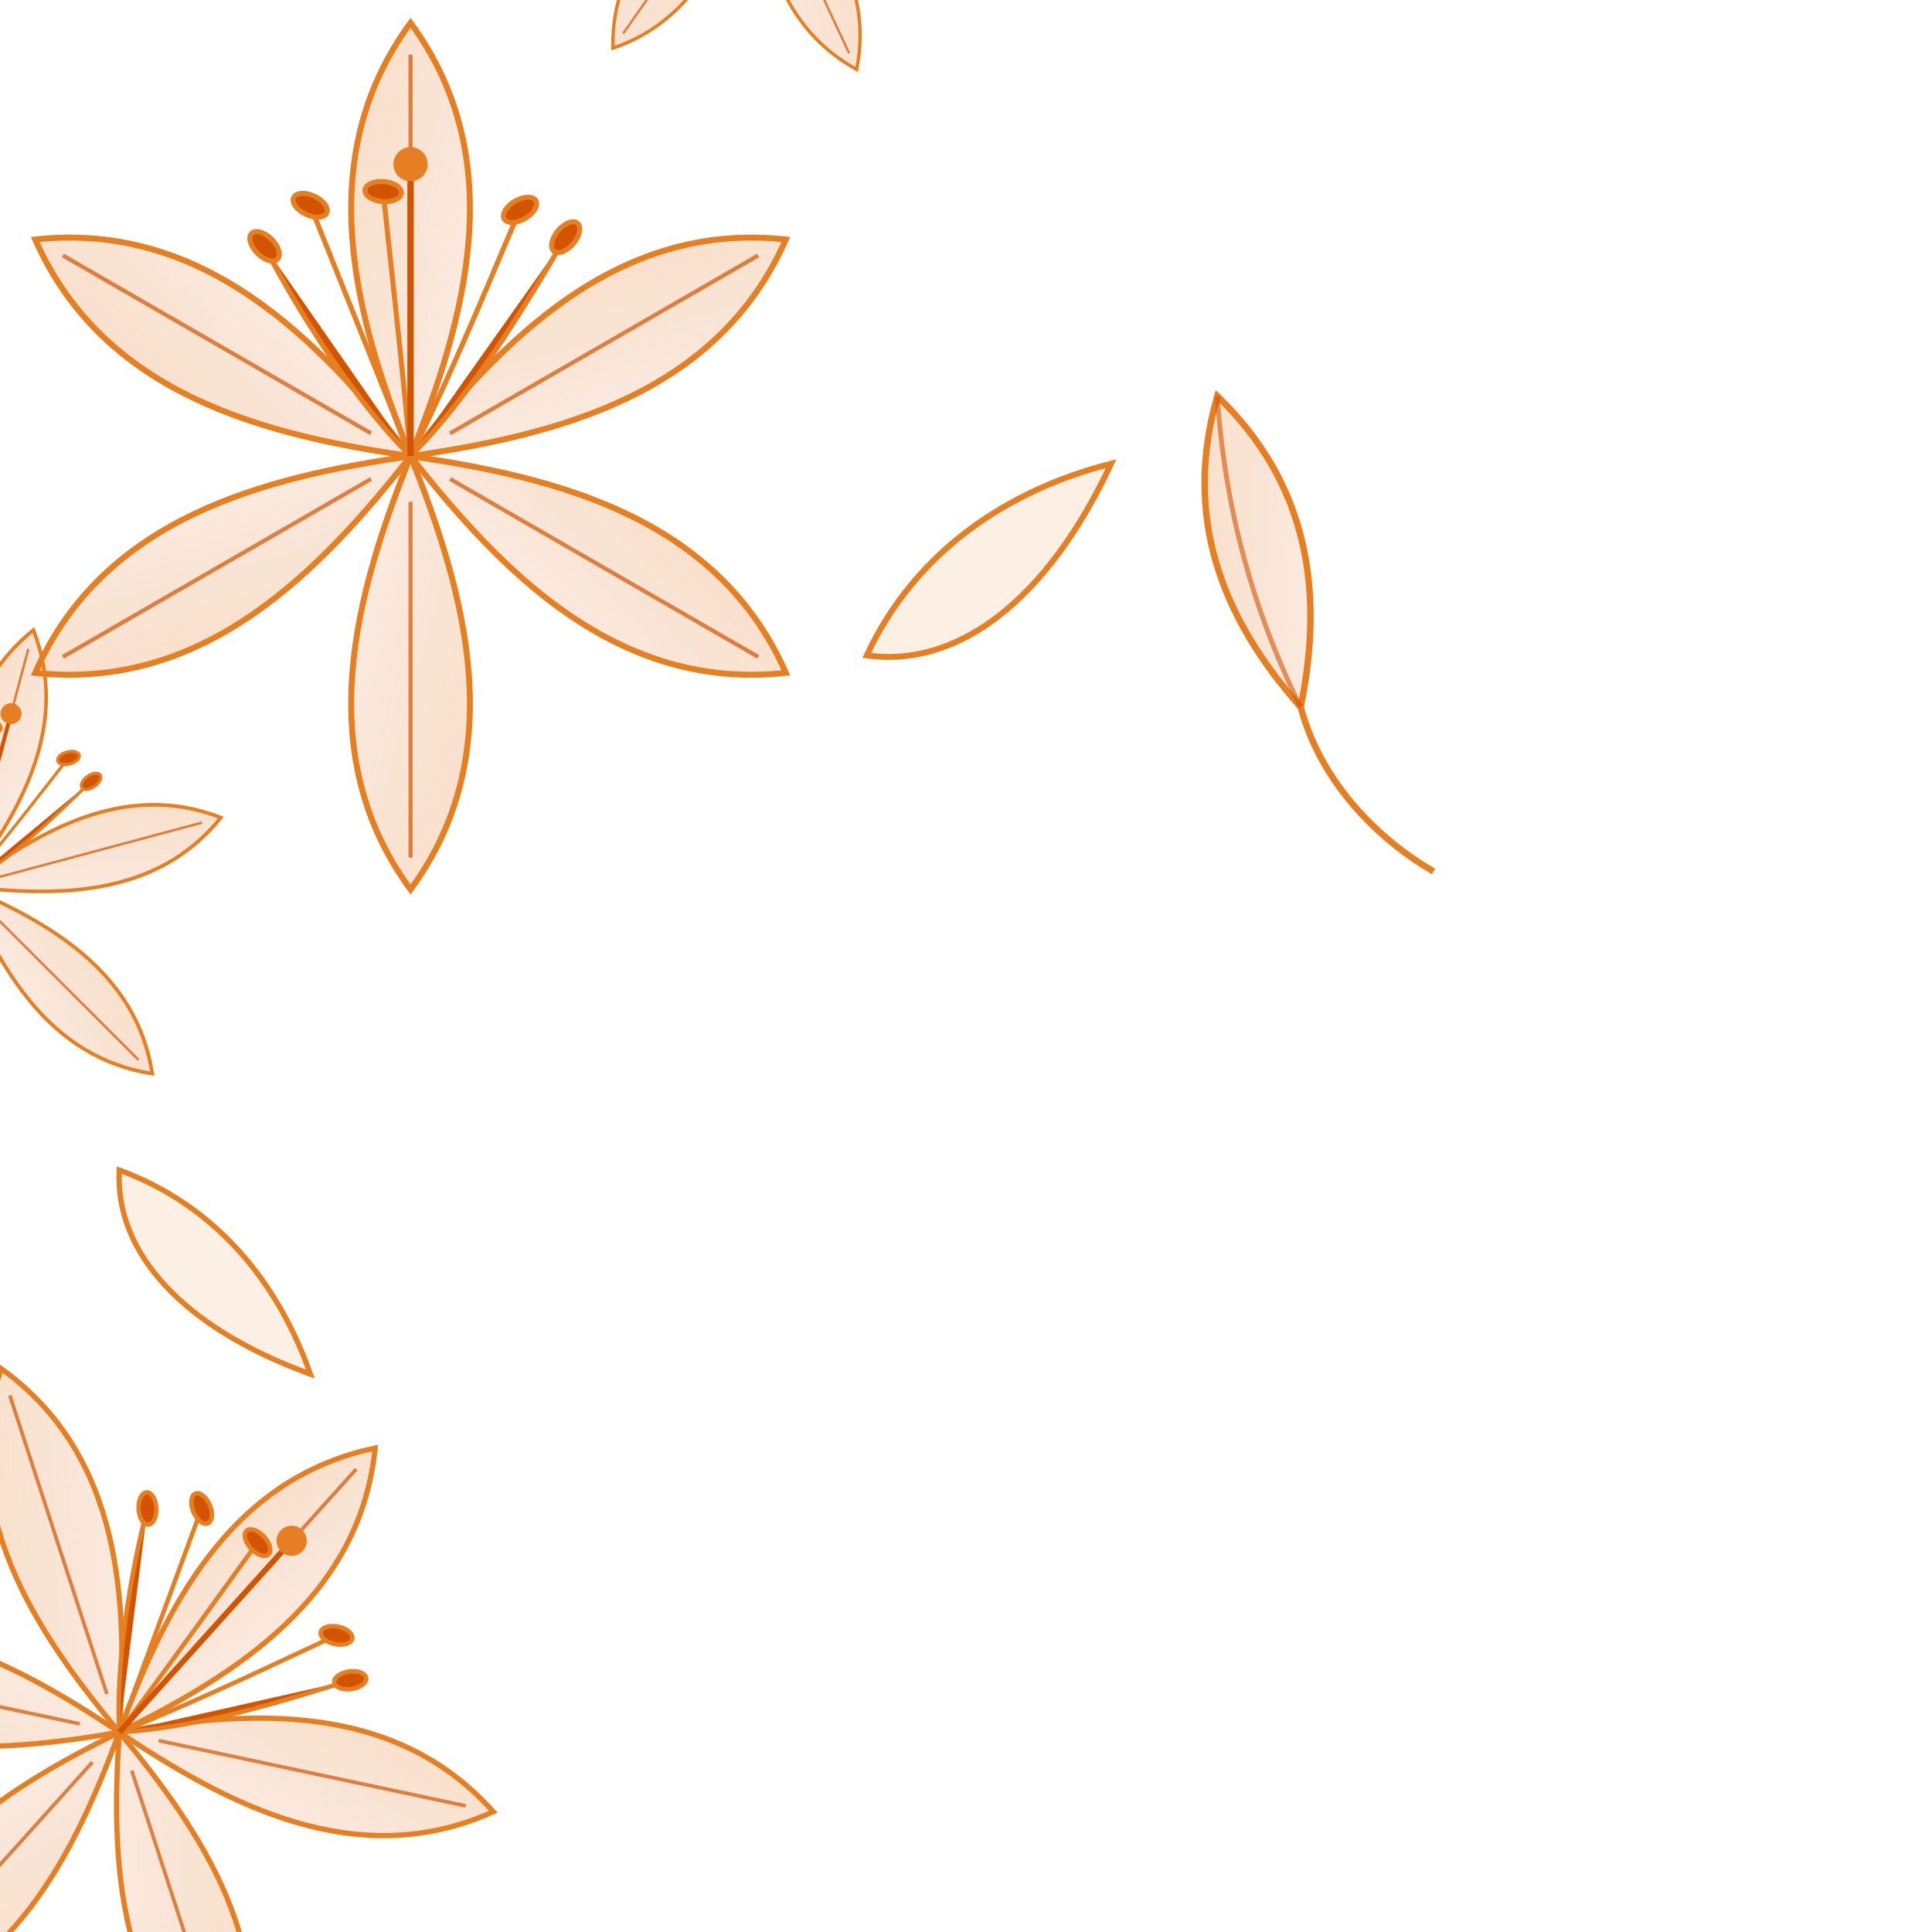
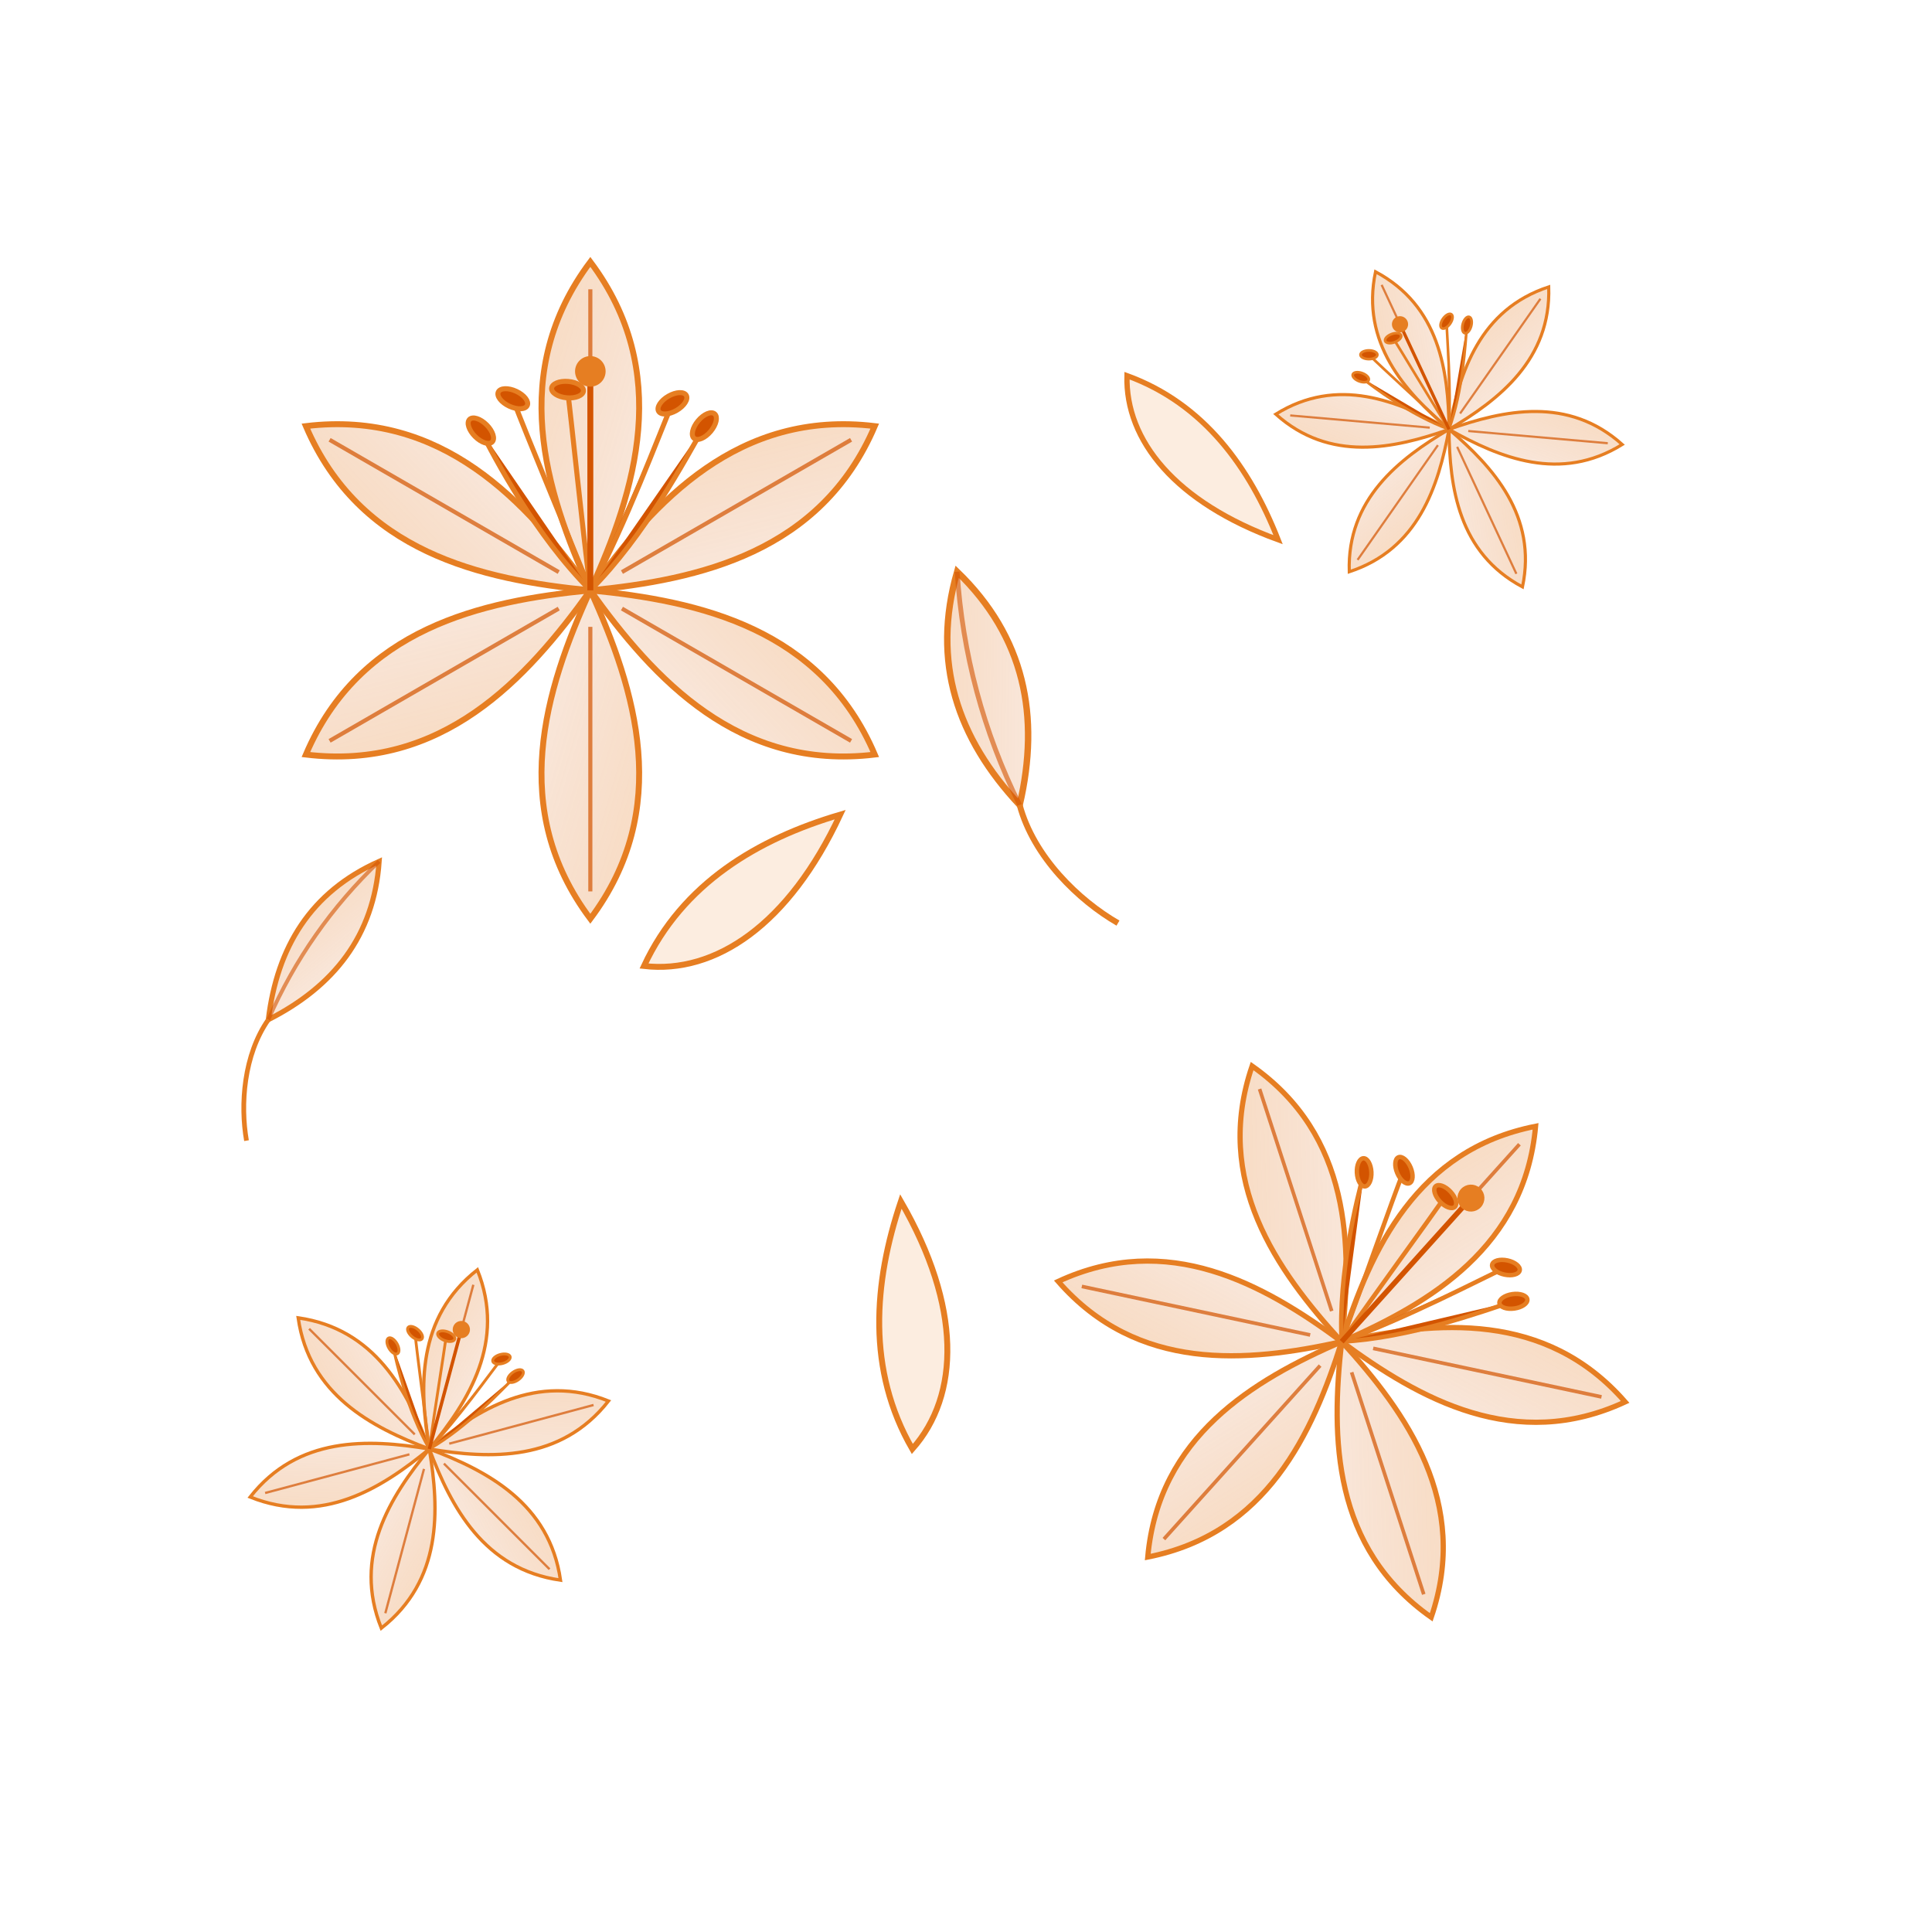
- <svg xmlns="http://www.w3.org/2000/svg" width="360" height="360" viewBox="0 0 360 360">
+ <svg xmlns="http://www.w3.org/2000/svg" width="360" height="360" viewBox="0 0 360 360" overflow="visible">
  <defs>
    <linearGradient id="petalGrad" x1="0%" y1="0%" x2="100%" y2="100%">
-       <stop offset="0%" stop-color="#e67e22" stop-opacity="0.25" />
-       <stop offset="100%" stop-color="#d35400" stop-opacity="0.10" />
+       <stop offset="0%" stop-color="#e67e22" stop-opacity="0.28" />
+       <stop offset="100%" stop-color="#d35400" stop-opacity="0.12" />
    </linearGradient>
    <g id="lily-flower">
-       <path d="M0 0 C-12 -30 -22 -65 0 -95 C22 -65 12 -30 0 0 Z" fill="url(#petalGrad)" stroke="#e67e22" stroke-width="1.3" stroke-linecap="round" />
-       <path d="M0 0 C-12 -30 -22 -65 0 -95 C22 -65 12 -30 0 0 Z" transform="rotate(60)" fill="url(#petalGrad)" stroke="#e67e22" stroke-width="1.3" stroke-linecap="round" />
-       <path d="M0 0 C-12 -30 -22 -65 0 -95 C22 -65 12 -30 0 0 Z" transform="rotate(120)" fill="url(#petalGrad)" stroke="#e67e22" stroke-width="1.3" stroke-linecap="round" />
-       <path d="M0 0 C-12 -30 -22 -65 0 -95 C22 -65 12 -30 0 0 Z" transform="rotate(180)" fill="url(#petalGrad)" stroke="#e67e22" stroke-width="1.3" stroke-linecap="round" />
-       <path d="M0 0 C-12 -30 -22 -65 0 -95 C22 -65 12 -30 0 0 Z" transform="rotate(240)" fill="url(#petalGrad)" stroke="#e67e22" stroke-width="1.3" stroke-linecap="round" />
-       <path d="M0 0 C-12 -30 -22 -65 0 -95 C22 -65 12 -30 0 0 Z" transform="rotate(300)" fill="url(#petalGrad)" stroke="#e67e22" stroke-width="1.3" stroke-linecap="round" />
+       <path d="M0 0 C-10 -22 -18 -48 0 -72 C18 -48 10 -22 0 0 Z" fill="url(#petalGrad)" stroke="#e67e22" stroke-width="1.3" stroke-linecap="round" />
+       <path d="M0 0 C-10 -22 -18 -48 0 -72 C18 -48 10 -22 0 0 Z" transform="rotate(60)" fill="url(#petalGrad)" stroke="#e67e22" stroke-width="1.3" stroke-linecap="round" />
+       <path d="M0 0 C-10 -22 -18 -48 0 -72 C18 -48 10 -22 0 0 Z" transform="rotate(120)" fill="url(#petalGrad)" stroke="#e67e22" stroke-width="1.3" stroke-linecap="round" />
+       <path d="M0 0 C-10 -22 -18 -48 0 -72 C18 -48 10 -22 0 0 Z" transform="rotate(180)" fill="url(#petalGrad)" stroke="#e67e22" stroke-width="1.3" stroke-linecap="round" />
+       <path d="M0 0 C-10 -22 -18 -48 0 -72 C18 -48 10 -22 0 0 Z" transform="rotate(240)" fill="url(#petalGrad)" stroke="#e67e22" stroke-width="1.3" stroke-linecap="round" />
+       <path d="M0 0 C-10 -22 -18 -48 0 -72 C18 -48 10 -22 0 0 Z" transform="rotate(300)" fill="url(#petalGrad)" stroke="#e67e22" stroke-width="1.3" stroke-linecap="round" />
      <g stroke="#d35400" stroke-width="0.9" opacity="0.7">
-         <path d="M0 -10 C0 -40 0 -70 0 -88" />
-         <path d="M0 -10 C0 -40 0 -70 0 -88" transform="rotate(60)" />
-         <path d="M0 -10 C0 -40 0 -70 0 -88" transform="rotate(120)" />
-         <path d="M0 -10 C0 -40 0 -70 0 -88" transform="rotate(180)" />
-         <path d="M0 -10 C0 -40 0 -70 0 -88" transform="rotate(240)" />
-         <path d="M0 -10 C0 -40 0 -70 0 -88" transform="rotate(300)" />
+         <path d="M0 -8 C0 -30 0 -52 0 -66" />
+         <path d="M0 -8 C0 -30 0 -52 0 -66" transform="rotate(60)" />
+         <path d="M0 -8 C0 -30 0 -52 0 -66" transform="rotate(120)" />
+         <path d="M0 -8 C0 -30 0 -52 0 -66" transform="rotate(180)" />
+         <path d="M0 -8 C0 -30 0 -52 0 -66" transform="rotate(240)" />
+         <path d="M0 -8 C0 -30 0 -52 0 -66" transform="rotate(300)" />
      </g>
      <g stroke="#e67e22" stroke-width="1.1" fill="#d35400">
-         <path d="M0 0 C-8 -20 -18 -45 -22 -55" />
-         <ellipse cx="-22" cy="-55" rx="4" ry="2.2" transform="rotate(25 -22 -55)" />
-         <path d="M0 0 C-2 -22 -5 -48 -6 -58" />
-         <ellipse cx="-6" cy="-58" rx="4" ry="2.2" transform="rotate(5 -6 -58)" />
-         <path d="M0 0 C10 -20 20 -45 24 -54" />
-         <ellipse cx="24" cy="-54" rx="4" ry="2.2" transform="rotate(-30 24 -54)" />
-         <path d="M0 0 C15 -15 28 -38 34 -48" />
-         <ellipse cx="34" cy="-48" rx="4" ry="2.2" transform="rotate(-50 34 -48)" />
-         <path d="M0 0 C-15 -15 -28 -38 -32 -46" />
-         <ellipse cx="-32" cy="-46" rx="4" ry="2.2" transform="rotate(45 -32 -46)" />
-         <path d="M0 0 C0 -25 0 -52 0 -64" stroke="#d35400" stroke-width="1.4" />
-         <circle cx="0" cy="-64" r="3.2" fill="#e67e22" />
+         <path d="M0 0 C-6 -15 -14 -34 -17 -42" />
+         <ellipse cx="-17" cy="-42" rx="3.5" ry="1.8" transform="rotate(25 -17 -42)" />
+         <path d="M0 0 C-2 -16 -4 -36 -5 -44" />
+         <ellipse cx="-5" cy="-44" rx="3.5" ry="1.8" transform="rotate(5 -5 -44)" />
+         <path d="M0 0 C8 -15 15 -34 18 -41" />
+         <ellipse cx="18" cy="-41" rx="3.5" ry="1.8" transform="rotate(-30 18 -41)" />
+         <path d="M0 0 C12 -12 21 -29 25 -36" />
+         <ellipse cx="25" cy="-36" rx="3.5" ry="1.8" transform="rotate(-50 25 -36)" />
+         <path d="M0 0 C-12 -12 -21 -29 -24 -35" />
+         <ellipse cx="-24" cy="-35" rx="3.5" ry="1.8" transform="rotate(45 -24 -35)" />
+         <path d="M0 0 C0 -18 0 -38 0 -48" stroke="#d35400" stroke-width="1.3" />
+         <circle cx="0" cy="-48" r="2.8" fill="#e67e22" />
      </g>
    </g>
    <g id="lily-bud">
-       <path d="M0 0 C-10 -20 -12 -40 0 -60 C12 -40 10 -20 0 0 Z" fill="url(#petalGrad)" stroke="#e67e22" stroke-width="1.2" />
-       <path d="M0 0 C-4 -20 -4 -40 0 -60" stroke="#d35400" stroke-width="0.9" opacity="0.6" />
-       <path d="M0 0 C0 15 8 28 16 36" stroke="#e67e22" stroke-width="1.2" fill="none" />
+       <path d="M0 0 C-8 -15 -9 -30 0 -45 C9 -30 8 -15 0 0 Z" fill="url(#petalGrad)" stroke="#e67e22" stroke-width="1.2" />
+       <path d="M0 0 C-3 -15 -3 -30 0 -45" stroke="#d35400" stroke-width="0.9" opacity="0.6" />
+       <path d="M0 0 C0 10 6 20 12 26" stroke="#e67e22" stroke-width="1.1" fill="none" />
    </g>
    <g id="lily-leaf">
-       <path d="M0 0 C15 -15 35 -20 55 -18 C35 2 15 8 0 0 Z" fill="#e67e22" fill-opacity="0.12" stroke="#e67e22" stroke-width="1.1" />
+       <path d="M0 0 C12 -12 28 -15 44 -14 C28 2 12 6 0 0 Z" fill="#e67e22" fill-opacity="0.14" stroke="#e67e22" stroke-width="1.1" />
    </g>
  </defs>
  <g fill="none">
-     <use href="#lily-flower" x="90" y="100" transform="scale(0.85)" />
-     <use href="#lily-flower" x="310" y="300" transform="scale(0.75) rotate(42)" />
-     <use href="#lily-flower" x="290" y="70" transform="scale(0.48) rotate(-25)" />
-     <use href="#lily-flower" x="70" y="310" transform="scale(0.52) rotate(15)" />
-     <use href="#lily-bud" x="200" y="190" transform="rotate(-15)" />
-     <use href="#lily-bud" x="40" y="180" transform="rotate(35) scale(0.8)" />
-     <use href="#lily-leaf" x="110" y="170" transform="rotate(-20)" />
-     <use href="#lily-leaf" x="230" y="80" transform="rotate(65) scale(0.9)" />
-     <use href="#lily-leaf" x="180" y="270" transform="rotate(-75) scale(1.1)" />
+     <g transform="translate(110 110)">
+       <use href="#lily-flower" transform="scale(0.85)" />
+     </g>
+     <g transform="translate(250 250)">
+       <use href="#lily-flower" transform="scale(0.75) rotate(42)" />
+     </g>
+     <g transform="translate(270 80)">
+       <use href="#lily-flower" transform="scale(0.45) rotate(-25)" />
+     </g>
+     <g transform="translate(80 270)">
+       <use href="#lily-flower" transform="scale(0.48) rotate(15)" />
+     </g>
+     <g transform="translate(190 150) rotate(-15)">
+       <use href="#lily-bud" />
+     </g>
+     <g transform="translate(50 190) rotate(35) scale(0.8)">
+       <use href="#lily-bud" />
+     </g>
+     <g transform="translate(120 180) rotate(-20)">
+       <use href="#lily-leaf" />
+     </g>
+     <g transform="translate(210 70) rotate(65) scale(0.9)">
+       <use href="#lily-leaf" />
+     </g>
+     <g transform="translate(170 270) rotate(-75) scale(1.0)">
+       <use href="#lily-leaf" />
+     </g>
  </g>
</svg>
